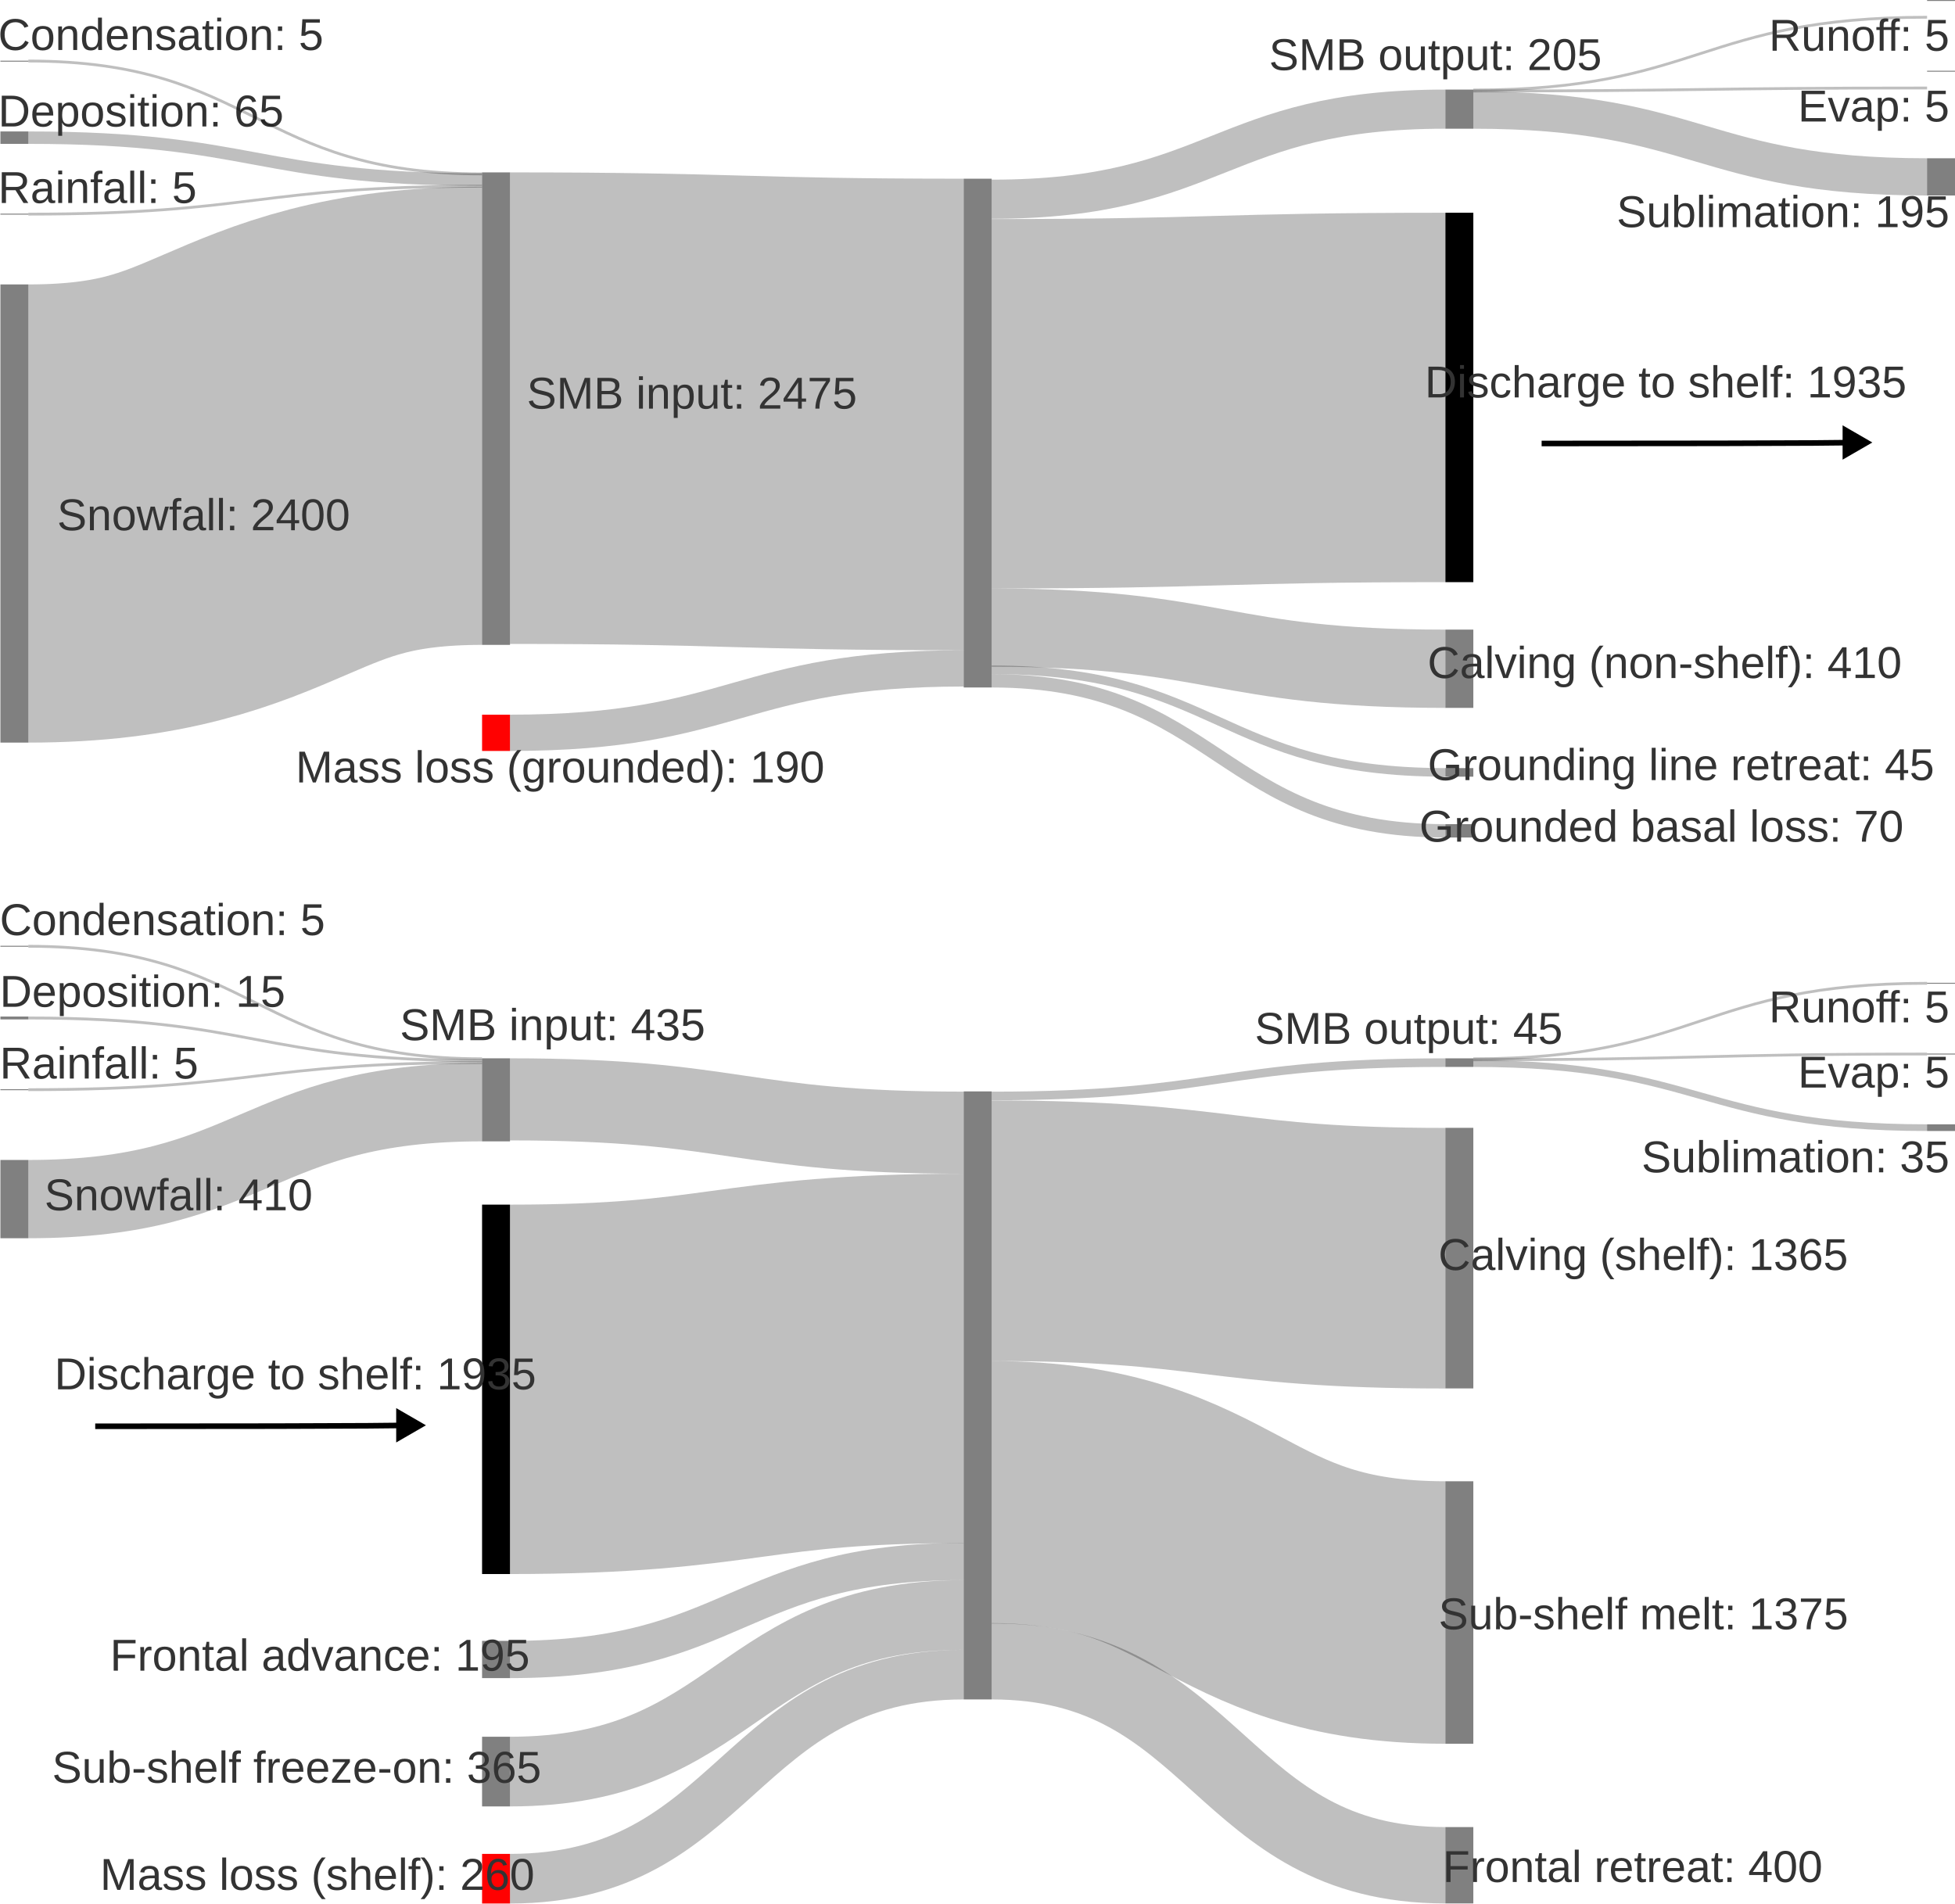
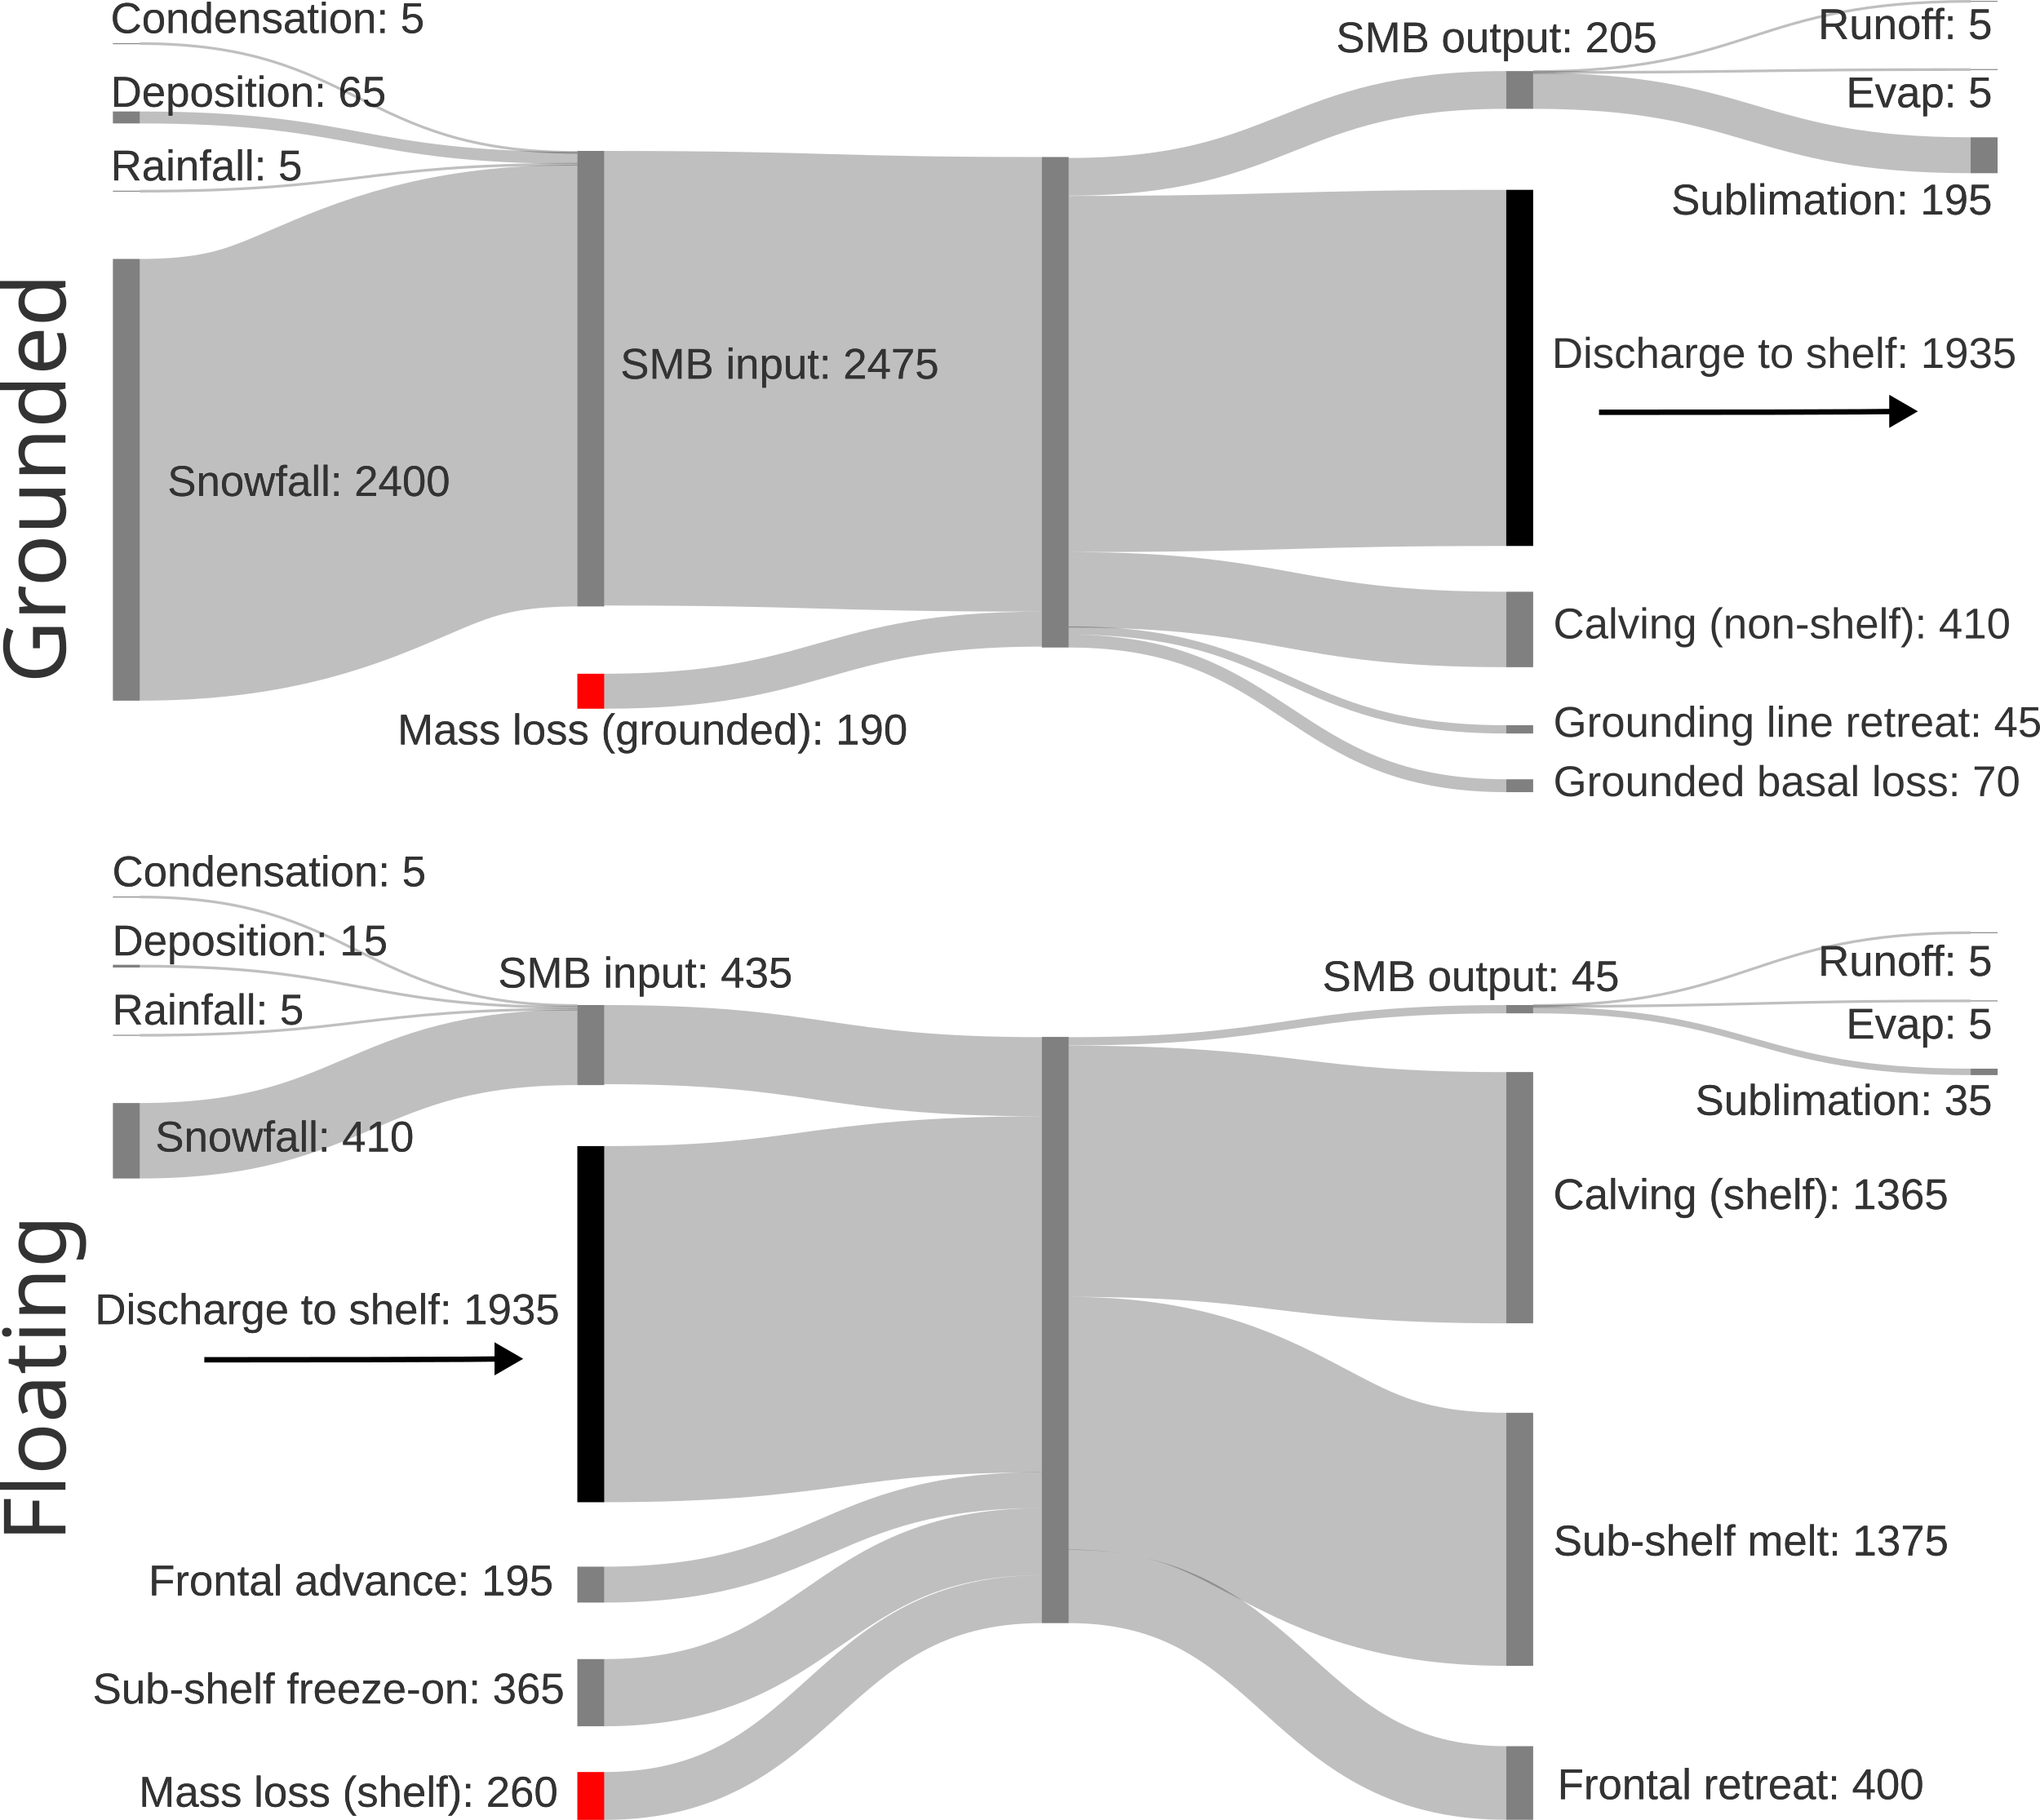
- <svg xmlns="http://www.w3.org/2000/svg" aria-roledescription="sankey" role="graphics-document document" viewBox="0 -12.829 700.145 681.771" width="700.145" id="my-svg" version="1.1" height="681.771">
+ <svg xmlns="http://www.w3.org/2000/svg" aria-roledescription="sankey" role="graphics-document document" viewBox="0 -12.829 757.672 676.1" width="757.672" id="my-svg" version="1.1" height="676.1">
  <defs id="defs94">
    <marker style="overflow:visible" id="Triangle" refX="0" refY="0" orient="0" markerWidth="1" markerHeight="1" viewBox="0 0 1 1" preserveAspectRatio="xMidYMid">
      <path transform="scale(0.5)" style="fill:context-stroke;fill-rule:evenodd;stroke:context-stroke;stroke-width:1pt" d="M 5.77,0 -2.88,5 V -5 Z" id="path135" />
    </marker>
  </defs>
  <style id="style1">#my-svg{font-family:"trebuchet ms",verdana,arial,sans-serif;font-size:16px;fill:#333;}#my-svg .error-icon{fill:gray;}#my-svg .error-text{fill:gray;stroke:gray;}#my-svg .edge-thickness-normal{stroke-width:1px;}#my-svg .edge-thickness-thick{stroke-width:3.5px;}#my-svg .edge-pattern-solid{stroke-dasharray:0;}#my-svg .edge-thickness-invisible{stroke-width:0;fill:none;}#my-svg .edge-pattern-dashed{stroke-dasharray:3;}#my-svg .edge-pattern-dotted{stroke-dasharray:2;}#my-svg .marker{fill:gray;stroke:gray;}#my-svg .marker.cross{stroke:gray;}#my-svg svg{font-family:"trebuchet ms",verdana,arial,sans-serif;font-size:16px;}#my-svg p{margin:0;}#my-svg :root{--mermaid-font-family:"trebuchet ms",verdana,arial,sans-serif;}</style>
-   <g id="g1" transform="translate(0.1447694,48.91204)" />
-   <rect fill="#808080" width="10" height="0.342" id="rect1" x="0.145" y="8.912" />
-   <rect fill="#808080" width="10" height="169.231" id="rect2" x="172.645" y="48.912" />
-   <rect fill="#808080" width="10" height="4.444" id="rect3" x="0.145" y="34.254" />
-   <rect fill="#808080" width="10" height="0.342" id="rect4" x="0.145" y="63.698" />
-   <rect fill="#808080" width="10" height="164.103" id="rect5" x="0.145" y="89.04" />
-   <rect fill="#808080" width="10" height="182.222" id="rect6" x="345.145" y="51.177" />
-   <rect fill="#808080" width="10" height="14.017" id="rect7" x="517.645" y="19.254" />
-   <rect fill="#808080" width="10" height="0.342" id="rect8" x="690.145" y="-12.829" />
-   <rect fill="#808080" width="10" height="0.342" id="rect9" x="690.145" y="12.513" />
-   <rect fill="#808080" width="10" height="13.333" id="rect10" x="690.145" y="43.855" />
-   <rect fill="#808080" width="10" height="132.308" id="rect11" x="517.645" y="63.367" style="fill:#000000;fill-opacity:1" />
-   <rect fill="#808080" width="10" height="28.034" id="rect12" x="517.645" y="212.674" />
-   <rect fill="#808080" width="10" height="3.077" id="rect13" x="517.645" y="262.271" />
-   <rect fill="#808080" width="10" height="4.786" id="rect14" x="517.645" y="282.348" />
-   <rect fill="#808080" width="10" height="12.991" id="rect15" x="172.645" y="243.143" style="fill:#ff0101;fill-opacity:1" />
-   <rect fill="#808080" width="10" height="0.342" id="rect16" x="0.145" y="325.919" />
-   <rect fill="#808080" width="10" height="29.744" id="rect17" x="172.645" y="366.218" />
-   <rect fill="#808080" width="10" height="1.026" id="rect18" x="0.145" y="351.261" />
-   <rect fill="#808080" width="10" height="0.342" id="rect19" x="0.145" y="377.287" />
-   <rect fill="#808080" width="10" height="28.034" id="rect20" x="0.145" y="402.628" />
-   <rect fill="#808080" width="10" height="217.778" id="rect21" x="345.145" y="378.068" />
-   <rect fill="#808080" width="10" height="132.308" id="rect22" x="172.645" y="418.624" style="fill:#000000;fill-opacity:1" />
-   <rect fill="#808080" width="10" height="13.333" id="rect23" x="172.645" y="574.873" />
-   <rect fill="#808080" width="10" height="24.957" id="rect24" x="172.645" y="609.207" />
-   <rect fill="#808080" width="10" height="3.077" id="rect25" x="517.645" y="366.228" />
-   <rect fill="#808080" width="10" height="0.342" id="rect26" x="690.145" y="339.175" />
-   <rect fill="#808080" width="10" height="0.342" id="rect27" x="690.145" y="364.517" />
-   <rect fill="#808080" width="10" height="2.393" id="rect28" x="690.145" y="389.859" />
-   <rect fill="#808080" width="10" height="93.333" id="rect29" x="517.645" y="391.118" />
-   <rect fill="#808080" width="10" height="94.017" id="rect30" x="517.645" y="517.705" />
-   <rect fill="#808080" width="10" height="27.35" id="rect31" x="517.645" y="641.562" />
-   <rect fill="#808080" width="10" height="17.778" id="rect32" x="172.645" y="651.164" style="fill:#ff0101;fill-opacity:1" />
-   <g font-size="14px" font-family="sans-serif" class="node-labels" id="g63" transform="translate(0.1447694,48.91204)" />
-   <g style="mix-blend-mode:multiply;fill:none;stroke-opacity:0.5" class="link" id="g65" transform="translate(0.1447694,48.91204)">
+   <g id="g1" transform="translate(41.9259,43.2411)" />
+   <rect fill="#808080" width="10" height="0.342" id="rect1" x="41.926" y="3.241" />
+   <rect fill="#808080" width="10" height="169.231" id="rect2" x="214.426" y="43.241" />
+   <rect fill="#808080" width="10" height="4.444" id="rect3" x="41.926" y="28.583" />
+   <rect fill="#808080" width="10" height="0.342" id="rect4" x="41.926" y="58.027" />
+   <rect fill="#808080" width="10" height="164.103" id="rect5" x="41.926" y="83.369" />
+   <rect fill="#808080" width="10" height="182.222" id="rect6" x="386.926" y="45.506" />
+   <rect fill="#808080" width="10" height="14.017" id="rect7" x="559.426" y="13.583" />
+   <rect fill="#808080" width="10" height="0.342" id="rect8" x="731.926" y="-12.5" />
+   <rect fill="#808080" width="10" height="0.342" id="rect9" x="731.926" y="12.842" />
+   <rect fill="#808080" width="10" height="13.333" id="rect10" x="731.926" y="38.184" />
+   <rect fill="#808080" width="10" height="132.308" id="rect11" x="559.426" y="57.696" style="fill:#000000;fill-opacity:1" />
+   <rect fill="#808080" width="10" height="28.034" id="rect12" x="559.426" y="207.003" />
+   <rect fill="#808080" width="10" height="3.077" id="rect13" x="559.426" y="256.6" />
+   <rect fill="#808080" width="10" height="4.786" id="rect14" x="559.426" y="276.677" />
+   <rect fill="#808080" width="10" height="12.991" id="rect15" x="214.426" y="237.472" style="fill:#ff0101;fill-opacity:1" />
+   <rect fill="#808080" width="10" height="0.342" id="rect16" x="41.926" y="320.248" />
+   <rect fill="#808080" width="10" height="29.744" id="rect17" x="214.426" y="360.547" />
+   <rect fill="#808080" width="10" height="1.026" id="rect18" x="41.926" y="345.59" />
+   <rect fill="#808080" width="10" height="0.342" id="rect19" x="41.926" y="371.616" />
+   <rect fill="#808080" width="10" height="28.034" id="rect20" x="41.926" y="396.957" />
+   <rect fill="#808080" width="10" height="217.778" id="rect21" x="386.926" y="372.397" />
+   <rect fill="#808080" width="10" height="132.308" id="rect22" x="214.426" y="412.953" style="fill:#000000;fill-opacity:1" />
+   <rect fill="#808080" width="10" height="13.333" id="rect23" x="214.426" y="569.202" />
+   <rect fill="#808080" width="10" height="24.957" id="rect24" x="214.426" y="603.536" />
+   <rect fill="#808080" width="10" height="3.077" id="rect25" x="559.426" y="360.557" />
+   <rect fill="#808080" width="10" height="0.342" id="rect26" x="731.926" y="333.505" />
+   <rect fill="#808080" width="10" height="0.342" id="rect27" x="731.926" y="358.846" />
+   <rect fill="#808080" width="10" height="2.393" id="rect28" x="731.926" y="384.188" />
+   <rect fill="#808080" width="10" height="93.333" id="rect29" x="559.426" y="385.447" />
+   <rect fill="#808080" width="10" height="94.017" id="rect30" x="559.426" y="512.034" />
+   <rect fill="#808080" width="10" height="27.35" id="rect31" x="559.426" y="635.891" />
+   <rect fill="#808080" width="10" height="17.778" id="rect32" x="214.426" y="645.493" style="fill:#ff0101;fill-opacity:1" />
+   <g font-size="14px" font-family="sans-serif" class="node-labels" id="g63" transform="translate(41.9259,43.2411)" />
+   <g style="mix-blend-mode:multiply;fill:none;stroke-opacity:0.5" class="link" id="g65" transform="translate(41.9259,43.2411)">
    <path stroke-width="4.444" stroke="#808080" d="m 10,-12.436 c 81.25,0 81.25,15 162.5,15" id="path64" />
  </g>
-   <g style="mix-blend-mode:multiply;fill:none;stroke-opacity:0.5" class="link" id="g66" transform="translate(0.1447694,48.91204)">
+   <g style="mix-blend-mode:multiply;fill:none;stroke-opacity:0.5" class="link" id="g66" transform="translate(41.9259,43.2411)">
    <path stroke-width="1" stroke="#808080" d="m 10,14.957 c 81.25,0 81.25,-10 162.5,-10" id="path65" />
  </g>
-   <path stroke-width="164.103" stroke="#808080" d="m 10.145,171.092 c 81.25,0 81.25,-35 162.5,-35" id="path66" style="mix-blend-mode:multiply;fill:none;stroke-opacity:0.5" />
-   <g style="mix-blend-mode:multiply;fill:none;stroke-opacity:0.5" class="link" id="g68" transform="translate(0.1447694,48.91204)">
+   <path stroke-width="164.103" stroke="#808080" d="m 51.926,165.421 c 81.25,0 81.25,-35 162.5,-35" id="path66" style="mix-blend-mode:multiply;fill:none;stroke-opacity:0.5" />
+   <g style="mix-blend-mode:multiply;fill:none;stroke-opacity:0.5" class="link" id="g68" transform="translate(41.9259,43.2411)">
    <path stroke-width="168.889" stroke="#808080" d="m 182.5,84.444 c 81.25,0 81.25,2.265 162.5,2.265" id="path67" />
  </g>
-   <path stroke-width="1" stroke="#808080" d="m 527.645,19.425 c 81.25,0 81.25,-26.083 162.5,-26.083" id="path68" style="mix-blend-mode:multiply;fill:none;stroke-opacity:0.5" />
-   <g style="mix-blend-mode:multiply;fill:none;stroke-opacity:0.5" class="link" id="g70" transform="translate(0.1447694,-191.088)">
+   <path stroke-width="1" stroke="#808080" d="m 569.426,13.754 c 81.25,0 81.25,-26.083 162.5,-26.083" id="path68" style="mix-blend-mode:multiply;fill:none;stroke-opacity:0.5" />
+   <g style="mix-blend-mode:multiply;fill:none;stroke-opacity:0.5" class="link" id="g70" transform="translate(41.9259,-196.7589)">
    <path stroke-width="1" stroke="#808080" d="m 527.5,210.855 c 81.25,0 81.25,-1.083 162.5,-1.083" id="path69" />
  </g>
-   <path stroke-width="13.333" stroke="#808080" d="m 527.645,26.604 c 81.25,0 81.25,23.917 162.5,23.917" id="path70" style="mix-blend-mode:multiply;fill:none;stroke-opacity:0.5" />
-   <path stroke-width="14.017" stroke="#808080" d="m 355.145,58.527 c 81.25,0 81.25,-32.265 162.5,-32.265" id="path71" style="mix-blend-mode:multiply;fill:none;stroke-opacity:0.5" />
-   <g style="mix-blend-mode:multiply;fill:none;stroke-opacity:0.5" class="link" id="g73" transform="translate(0.1447694,63.36655)">
+   <path stroke-width="13.333" stroke="#808080" d="m 569.426,20.933 c 81.25,0 81.25,23.917 162.5,23.917" id="path70" style="mix-blend-mode:multiply;fill:none;stroke-opacity:0.5" />
+   <path stroke-width="14.017" stroke="#808080" d="m 396.926,52.856 c 81.25,0 81.25,-32.265 162.5,-32.265" id="path71" style="mix-blend-mode:multiply;fill:none;stroke-opacity:0.5" />
+   <g style="mix-blend-mode:multiply;fill:none;stroke-opacity:0.5" class="link" id="g73" transform="translate(41.9259,57.69561)">
    <path stroke-width="132.308" stroke="#808080" d="m 355,68.419 c 81.25,0 81.25,-2.265 162.5,-2.265" id="path72" />
  </g>
-   <g style="mix-blend-mode:multiply;fill:none;stroke-opacity:0.5" class="link" id="g74" transform="translate(0.1447694,63.36655)">
+   <g style="mix-blend-mode:multiply;fill:none;stroke-opacity:0.5" class="link" id="g74" transform="translate(41.9259,57.69561)">
    <path stroke-width="28.034" stroke="#808080" d="m 355,148.59 c 81.25,0 81.25,14.735 162.5,14.735" id="path73" />
  </g>
-   <g style="mix-blend-mode:multiply;fill:none;stroke-opacity:0.5" class="link" id="g75" transform="translate(0.1447694,48.91204)">
+   <g style="mix-blend-mode:multiply;fill:none;stroke-opacity:0.5" class="link" id="g75" transform="translate(41.9259,43.2411)">
    <path stroke-width="3.077" stroke="#808080" d="m 355,178.162 c 81.25,0 81.25,36.735 162.5,36.735" id="path74" />
  </g>
-   <g style="mix-blend-mode:multiply;fill:none;stroke-opacity:0.5" class="link" id="g76" transform="translate(0.1447694,48.91204)">
+   <g style="mix-blend-mode:multiply;fill:none;stroke-opacity:0.5" class="link" id="g76" transform="translate(41.9259,43.2411)">
    <path stroke-width="4.786" stroke="#808080" d="m 355,182.094 c 81.25,0 81.25,53.735 162.5,53.735" id="path75" />
  </g>
-   <g style="mix-blend-mode:multiply;fill:none;stroke-opacity:0.5" class="link" id="g77" transform="translate(0.1447694,48.91204)">
+   <g style="mix-blend-mode:multiply;fill:none;stroke-opacity:0.5" class="link" id="g77" transform="translate(41.9259,43.2411)">
    <path stroke-width="12.992" stroke="#808080" d="m 182.5,200.726 c 81.25,0 81.25,-23.077 162.5,-23.077" id="path76" />
  </g>
-   <g style="mix-blend-mode:multiply;fill:none;stroke-opacity:0.5" class="link" id="g78" transform="translate(0.1447694,-23.31175)">
+   <g style="mix-blend-mode:multiply;fill:none;stroke-opacity:0.5" class="link" id="g78" transform="translate(41.9259,-28.98269)">
    <path stroke-width="1" stroke="#808080" d="m 10,349.402 c 81.25,0 81.25,40.299 162.5,40.299" id="path77" />
  </g>
-   <g style="mix-blend-mode:multiply;fill:none;stroke-opacity:0.5" class="link" id="g79" transform="translate(0.1447694,-23.31175)">
+   <g style="mix-blend-mode:multiply;fill:none;stroke-opacity:0.5" class="link" id="g79" transform="translate(41.9259,-28.98269)">
    <path stroke-width="1.026" stroke="#808080" d="m 10,375.085 c 81.25,0 81.25,15.299 162.5,15.299" id="path78" />
  </g>
-   <g style="mix-blend-mode:multiply;fill:none;stroke-opacity:0.5" class="link" id="g80" transform="translate(0.1447694,-23.31175)">
+   <g style="mix-blend-mode:multiply;fill:none;stroke-opacity:0.5" class="link" id="g80" transform="translate(41.9259,-28.98269)">
    <path stroke-width="1" stroke="#808080" d="m 10,400.769 c 81.25,0 81.25,-9.701 162.5,-9.701" id="path79" />
  </g>
-   <g style="mix-blend-mode:multiply;fill:none;stroke-opacity:0.5" class="link" id="g81" transform="translate(0.1447694,-23.31175)">
+   <g style="mix-blend-mode:multiply;fill:none;stroke-opacity:0.5" class="link" id="g81" transform="translate(41.9259,-28.98269)">
    <path stroke-width="28.034" stroke="#808080" d="m 10,439.957 c 81.25,0 81.25,-34.701 162.5,-34.701" id="path80" />
  </g>
-   <g style="mix-blend-mode:multiply;fill:none;stroke-opacity:0.5" class="link" id="g82" transform="translate(0.1447694,-23.31175)">
+   <g style="mix-blend-mode:multiply;fill:none;stroke-opacity:0.5" class="link" id="g82" transform="translate(41.9259,-28.98269)">
    <path stroke-width="29.402" stroke="#808080" d="m 182.5,404.231 c 81.25,0 81.25,11.934 162.5,11.934" id="path81" />
  </g>
-   <g style="mix-blend-mode:multiply;fill:none;stroke-opacity:0.5" class="link" id="g83" transform="translate(0.1447694,138.4018)">
+   <g style="mix-blend-mode:multiply;fill:none;stroke-opacity:0.5" class="link" id="g83" transform="translate(41.9259,132.7308)">
    <path stroke-width="132.308" stroke="#808080" d="m 182.5,346.376 c 81.25,0 81.25,-11.066 162.5,-11.066" id="path82" />
  </g>
-   <g style="mix-blend-mode:multiply;fill:none;stroke-opacity:0.5" class="link" id="g84" transform="translate(0.1447694,108.912)">
+   <g style="mix-blend-mode:multiply;fill:none;stroke-opacity:0.5" class="link" id="g84" transform="translate(41.9259,103.2411)">
    <path stroke-width="13.333" stroke="#808080" d="m 182.5,472.628 c 81.25,0 81.25,-35.096 162.5,-35.096" id="path83" />
  </g>
-   <g style="mix-blend-mode:multiply;fill:none;stroke-opacity:0.5" class="link" id="g85" transform="translate(0.1447694,108.912)">
+   <g style="mix-blend-mode:multiply;fill:none;stroke-opacity:0.5" class="link" id="g85" transform="translate(41.9259,103.2411)">
    <path stroke-width="24.957" stroke="#808080" d="m 182.5,512.773 c 81.25,0 81.25,-56.096 162.5,-56.096" id="path84" />
  </g>
-   <g style="mix-blend-mode:multiply;fill:none;stroke-opacity:0.5" class="link" id="g86" transform="translate(0.1447694,-178.3443)">
+   <g style="mix-blend-mode:multiply;fill:none;stroke-opacity:0.5" class="link" id="g86" transform="translate(41.9259,-184.0152)">
    <path stroke-width="1" stroke="#808080" d="m 527.5,544.744 c 81.25,0 81.25,-27.053 162.5,-27.053" id="path85" />
  </g>
-   <g style="mix-blend-mode:multiply;fill:none;stroke-opacity:0.5" class="link" id="g87" transform="translate(0.1447694,-178.3443)">
+   <g style="mix-blend-mode:multiply;fill:none;stroke-opacity:0.5" class="link" id="g87" transform="translate(41.9259,-184.0152)">
    <path stroke-width="1" stroke="#808080" d="m 527.5,545.085 c 81.25,0 81.25,-2.053 162.5,-2.053" id="path86" />
  </g>
-   <g style="mix-blend-mode:multiply;fill:none;stroke-opacity:0.5" class="link" id="g88" transform="translate(0.1447694,-178.3443)">
+   <g style="mix-blend-mode:multiply;fill:none;stroke-opacity:0.5" class="link" id="g88" transform="translate(41.9259,-184.0152)">
    <path stroke-width="2.393" stroke="#808080" d="m 527.5,546.453 c 81.25,0 81.25,22.947 162.5,22.947" id="path87" />
  </g>
-   <g style="mix-blend-mode:multiply;fill:none;stroke-opacity:0.5" class="link" id="g89" transform="translate(0.1447694,-178.3443)">
+   <g style="mix-blend-mode:multiply;fill:none;stroke-opacity:0.5" class="link" id="g89" transform="translate(41.9259,-184.0152)">
    <path stroke-width="3.077" stroke="#808080" d="m 355,558.045 c 81.25,0 81.25,-11.934 162.5,-11.934" id="path88" />
  </g>
-   <g style="mix-blend-mode:multiply;fill:none;stroke-opacity:0.5" class="link" id="g90" transform="translate(0.1447694,112.1494)">
+   <g style="mix-blend-mode:multiply;fill:none;stroke-opacity:0.5" class="link" id="g90" transform="translate(41.9259,106.4785)">
    <path stroke-width="93.333" stroke="#808080" d="m 355,315.823 c 81.25,0 81.25,9.84 162.5,9.84" id="path89" />
  </g>
-   <g style="mix-blend-mode:multiply;fill:none;stroke-opacity:0.5" class="link" id="g91" transform="translate(0.1447694,112.1494)">
+   <g style="mix-blend-mode:multiply;fill:none;stroke-opacity:0.5" class="link" id="g91" transform="translate(41.9259,106.4785)">
    <path stroke-width="94.017" stroke="#808080" d="m 355,409.498 c 81.25,0 81.25,43.066 162.5,43.066" id="path90" />
  </g>
-   <g style="mix-blend-mode:multiply;fill:none;stroke-opacity:0.5" class="link" id="g92" transform="translate(0.1447694,108.912)">
+   <g style="mix-blend-mode:multiply;fill:none;stroke-opacity:0.5" class="link" id="g92" transform="translate(41.9259,103.2411)">
    <path stroke-width="27.35" stroke="#808080" d="m 355,473.259 c 81.25,0 81.25,73.066 162.5,73.066" id="path91" />
  </g>
-   <g style="mix-blend-mode:multiply;fill:none;stroke-opacity:0.5" class="link" id="g93" transform="translate(0.1447694,108.912)">
+   <g style="mix-blend-mode:multiply;fill:none;stroke-opacity:0.5" class="link" id="g93" transform="translate(41.9259,103.2411)">
    <path stroke-width="17.778" stroke="#808080" d="m 182.5,551.141 c 81.25,0 81.25,-73.096 162.5,-73.096" id="path92" />
  </g>
-   <g id="layer1" transform="translate(0.1447694,48.91204)">
+   <g id="layer1" transform="translate(41.9259,43.2411)">
    <text text-anchor="start" dy="0" y="-43.829" x="-0.819" id="text32">Condensation: 5</text>
    <text text-anchor="start" dy="0em" y="84.615" x="188.5" id="text33">SMB input: 2475</text>
    <text text-anchor="start" dy="0" y="-16.436" x="-0.819" id="text34">Deposition: 65</text>
    <text text-anchor="start" dy="0" y="10.957" x="-0.819" id="text35">Rainfall: 5</text>
    <text text-anchor="start" dy="0" y="128.179" x="20.29" id="text36">Snowfall: 2400</text>
    <text text-anchor="end" dy="0" y="-36.65" x="573.5" id="text38">SMB output: 205</text>
-     <text text-anchor="end" dy="0" y="-43.57" x="698" id="text39">Runoff: 5</text>
-     <text text-anchor="end" dy="0" y="-18.228" x="698" id="text40">Evap: 5</text>
-     <text text-anchor="end" dy="0" y="19.609" x="698" id="text41">Sublimation: 195</text>
-     <text text-anchor="end" dy="0" y="80.608" x="682.655" id="text42">Discharge to shelf: 1935</text>
-     <text text-anchor="end" dy="0" y="181.107" x="680.955" id="text43">Calving (non-shelf): 410</text>
-     <text text-anchor="end" dy="0" y="217.67" x="692.586" id="text44">Grounding line retreat: 45</text>
-     <text text-anchor="end" dy="0" y="239.711" x="681.594" id="text45">Grounded basal loss: 70</text>
-     <text text-anchor="start" dy="0" y="218.508" x="105.727" id="text46">Mass loss (grounded): 190</text>
+     <text text-anchor="end" dy="0" y="-41.57" x="698" id="text39">Runoff: 5</text>
+     <text text-anchor="end" dy="0" y="-16.228" x="698" id="text40">Evap: 5</text>
+     <text text-anchor="end" dy="0" y="23.609" x="698" id="text41">Sublimation: 195</text>
+     <text text-anchor="start" dy="0" y="220.508" x="105.727" id="text46">Mass loss (grounded): 190</text>
    <text text-anchor="start" dy="0" y="273.178" x="-0.243" id="text47">Condensation: 5</text>
    <text text-anchor="start" dy="0" y="310.811" x="143.037" id="text48">SMB input: 435</text>
    <text text-anchor="start" dy="0" y="298.862" x="-0.243" id="text49">Deposition: 15</text>
    <text text-anchor="start" dy="0" y="324.545" x="-0.243" id="text50">Rainfall: 5</text>
    <text text-anchor="start" dy="0" y="371.733" x="15.757" id="text51">Snowfall: 410</text>
-     <text text-anchor="start" dy="0" y="435.866" x="19.338" id="text53">Discharge to shelf: 1935</text>
-     <text text-anchor="start" dy="0" y="536.628" x="39.26" id="text54">Frontal advance: 195</text>
-     <text text-anchor="start" dy="0" y="576.773" x="18.5" id="text55">Sub-shelf freeze-on: 365</text>
+     <text text-anchor="start" dy="0" y="435.866" x="-6.662" id="text53">Discharge to shelf: 1935</text>
+     <text text-anchor="start" dy="0" y="536.628" x="13.26" id="text54">Frontal advance: 195</text>
+     <text text-anchor="start" dy="0" y="576.773" x="-7.5" id="text55">Sub-shelf freeze-on: 365</text>
    <text text-anchor="end" dy="0" y="312.111" x="559.5" id="text56">SMB output: 45</text>
-     <text text-anchor="end" dy="0" y="304.434" x="698" id="text57">Runoff: 5</text>
-     <text text-anchor="end" dy="0" y="327.776" x="698" id="text58">Evap: 5</text>
+     <text text-anchor="end" dy="0" y="306.434" x="698" id="text57">Runoff: 5</text>
+     <text text-anchor="end" dy="0" y="329.776" x="698" id="text58">Evap: 5</text>
    <text text-anchor="end" dy="0" y="358.144" x="698" id="text59">Sublimation: 35</text>
-     <text text-anchor="end" dy="0" y="393.126" x="661.707" id="text60">Calving (shelf): 1365</text>
-     <text text-anchor="end" dy="0" y="521.801" x="661.783" id="text61">Sub-shelf melt: 1375</text>
-     <text text-anchor="end" dy="0" y="612.325" x="652.59" id="text62">Frontal retreat: 400</text>
-     <text text-anchor="start" dy="0" y="615.141" x="35.691" id="text63">Mass loss (shelf): 260</text>
+     <text text-anchor="end" dy="0" y="393.126" x="681.707" id="text60">Calving (shelf): 1365</text>
+     <text text-anchor="end" dy="0" y="521.801" x="681.783" id="text61">Sub-shelf melt: 1375</text>
+     <text text-anchor="end" dy="0" y="612.325" x="672.59" id="text62">Frontal retreat: 400</text>
+     <text text-anchor="start" dy="0" y="615.141" x="9.691" id="text63">Mass loss (shelf): 260</text>
+     <text text-anchor="start" dy="0" y="-43.829" x="-0.819" id="text1">Condensation: 5</text>
+     <text text-anchor="start" dy="0em" y="84.615" x="188.5" id="text2">SMB input: 2475</text>
+     <text text-anchor="start" dy="0" y="-16.436" x="-0.819" id="text3">Deposition: 65</text>
+     <text text-anchor="start" dy="0" y="10.957" x="-0.819" id="text4">Rainfall: 5</text>
+     <text text-anchor="start" dy="0" y="128.179" x="20.29" id="text5">Snowfall: 2400</text>
+     <text text-anchor="end" dy="0" y="-36.65" x="573.5" id="text6">SMB output: 205</text>
+     <text text-anchor="end" dy="0" y="-17.613" x="-45.591" id="text7" style="text-anchor:end" transform="rotate(-90)">
+       <tspan id="tspan6" x="-45.591" y="-17.613" style="font-style:normal;font-variant:normal;font-weight:normal;font-stretch:normal;font-size:32px;font-family:Sans;-inkscape-font-specification:'Sans, Normal';font-variant-ligatures:normal;font-variant-caps:normal;font-variant-numeric:normal;font-variant-east-asian:normal">Grounded</tspan>
+     </text>
+     <text text-anchor="end" y="-17.613" x="-395.286" id="text8" style="text-anchor:end" transform="rotate(-90)">
+       <tspan id="tspan7" x="-395.286" y="-17.613" style="font-style:normal;font-variant:normal;font-weight:normal;font-stretch:normal;font-size:32px;font-family:Sans;-inkscape-font-specification:'Sans, Normal';font-variant-ligatures:normal;font-variant-caps:normal;font-variant-numeric:normal;font-variant-east-asian:normal">Floating</tspan>
+     </text>
+     <text text-anchor="end" dy="0" y="-41.57" x="698" id="text9">Runoff: 5</text>
+     <text text-anchor="end" dy="0" y="-16.228" x="698" id="text10">Evap: 5</text>
+     <text text-anchor="end" dy="0" y="23.609" x="698" id="text11">Sublimation: 195</text>
+     <text text-anchor="end" dy="0" y="80.608" x="707.012" id="text12">Discharge to shelf: 1935</text>
+     <text text-anchor="end" dy="0" y="181.107" x="704.832" id="text13">Calving (non-shelf): 410</text>
+     <text text-anchor="end" dy="0" y="217.67" x="716.418" id="text14">Grounding line retreat: 45</text>
+     <text text-anchor="end" dy="0" y="239.711" x="708.418" id="text15">Grounded basal loss: 70</text>
+     <text text-anchor="start" dy="0" y="220.508" x="105.727" id="text16">Mass loss (grounded): 190</text>
+     <text text-anchor="start" dy="0" y="273.178" x="-0.243" id="text17">Condensation: 5</text>
+     <text text-anchor="start" dy="0" y="310.811" x="143.037" id="text18">SMB input: 435</text>
+     <text text-anchor="start" dy="0" y="298.862" x="-0.243" id="text19">Deposition: 15</text>
+     <text text-anchor="start" dy="0" y="324.545" x="-0.243" id="text20">Rainfall: 5</text>
+     <text text-anchor="start" dy="0" y="371.733" x="15.757" id="text21">Snowfall: 410</text>
+     <text text-anchor="start" dy="0" y="435.866" x="-6.662" id="text22">Discharge to shelf: 1935</text>
+     <text text-anchor="start" dy="0" y="536.628" x="13.26" id="text23">Frontal advance: 195</text>
+     <text text-anchor="start" dy="0" y="576.773" x="-7.5" id="text24">Sub-shelf freeze-on: 365</text>
+     <text text-anchor="end" dy="0" y="312.111" x="559.5" id="text25">SMB output: 45</text>
+     <text text-anchor="end" dy="0" y="306.434" x="698" id="text26">Runoff: 5</text>
+     <text text-anchor="end" dy="0" y="329.776" x="698" id="text27">Evap: 5</text>
+     <text text-anchor="end" dy="0" y="358.144" x="698" id="text28">Sublimation: 35</text>
+     <text text-anchor="end" dy="0" y="393.126" x="681.707" id="text29">Calving (shelf): 1365</text>
+     <text text-anchor="end" dy="0" y="521.801" x="681.783" id="text30">Sub-shelf melt: 1375</text>
+     <text text-anchor="end" dy="0" y="612.325" x="672.59" id="text31">Frontal retreat: 400</text>
+     <text text-anchor="start" dy="0" y="615.141" x="9.691" id="text37">Mass loss (shelf): 260</text>
  </g>
-   <g style="mix-blend-mode:multiply;fill:none;stroke-opacity:0.5" class="link" id="g94" transform="translate(0.1447694,44.50274)">
+   <g style="mix-blend-mode:multiply;fill:none;stroke-opacity:0.5" class="link" id="g94" transform="translate(41.9259,38.8318)">
    <path stroke-width="1" stroke="#808080" d="m 10,-35.48 c 81.25,0 81.25,40.437 162.5,40.437" id="path94" />
  </g>
-   <path style="fill:#000000;fill-opacity:1;stroke:#000000;stroke-width:2;stroke-dasharray:none;stroke-opacity:1;marker-end:url(#Triangle)" d="m 552.101,146.012 c 111.335,0 111.335,-0.358 111.335,-0.358" id="path96" />
-   <path style="fill:#000000;fill-opacity:1;stroke:#000000;stroke-width:2;stroke-dasharray:none;stroke-opacity:1;marker-end:url(#Triangle)" d="m 34.101,498.012 c 111.335,0 111.335,-0.358 111.335,-0.358" id="path97" />
+   <path style="fill:#000000;fill-opacity:1;stroke:#000000;stroke-width:2;stroke-dasharray:none;stroke-opacity:1;marker-end:url(#Triangle)" d="m 593.883,140.341 c 111.335,0 111.335,-0.358 111.335,-0.358" id="path96" />
+   <path style="fill:#000000;fill-opacity:1;stroke:#000000;stroke-width:2;stroke-dasharray:none;stroke-opacity:1;marker-end:url(#Triangle)" d="m 75.883,492.341 c 111.335,0 111.335,-0.358 111.335,-0.358" id="path97" />
</svg>
